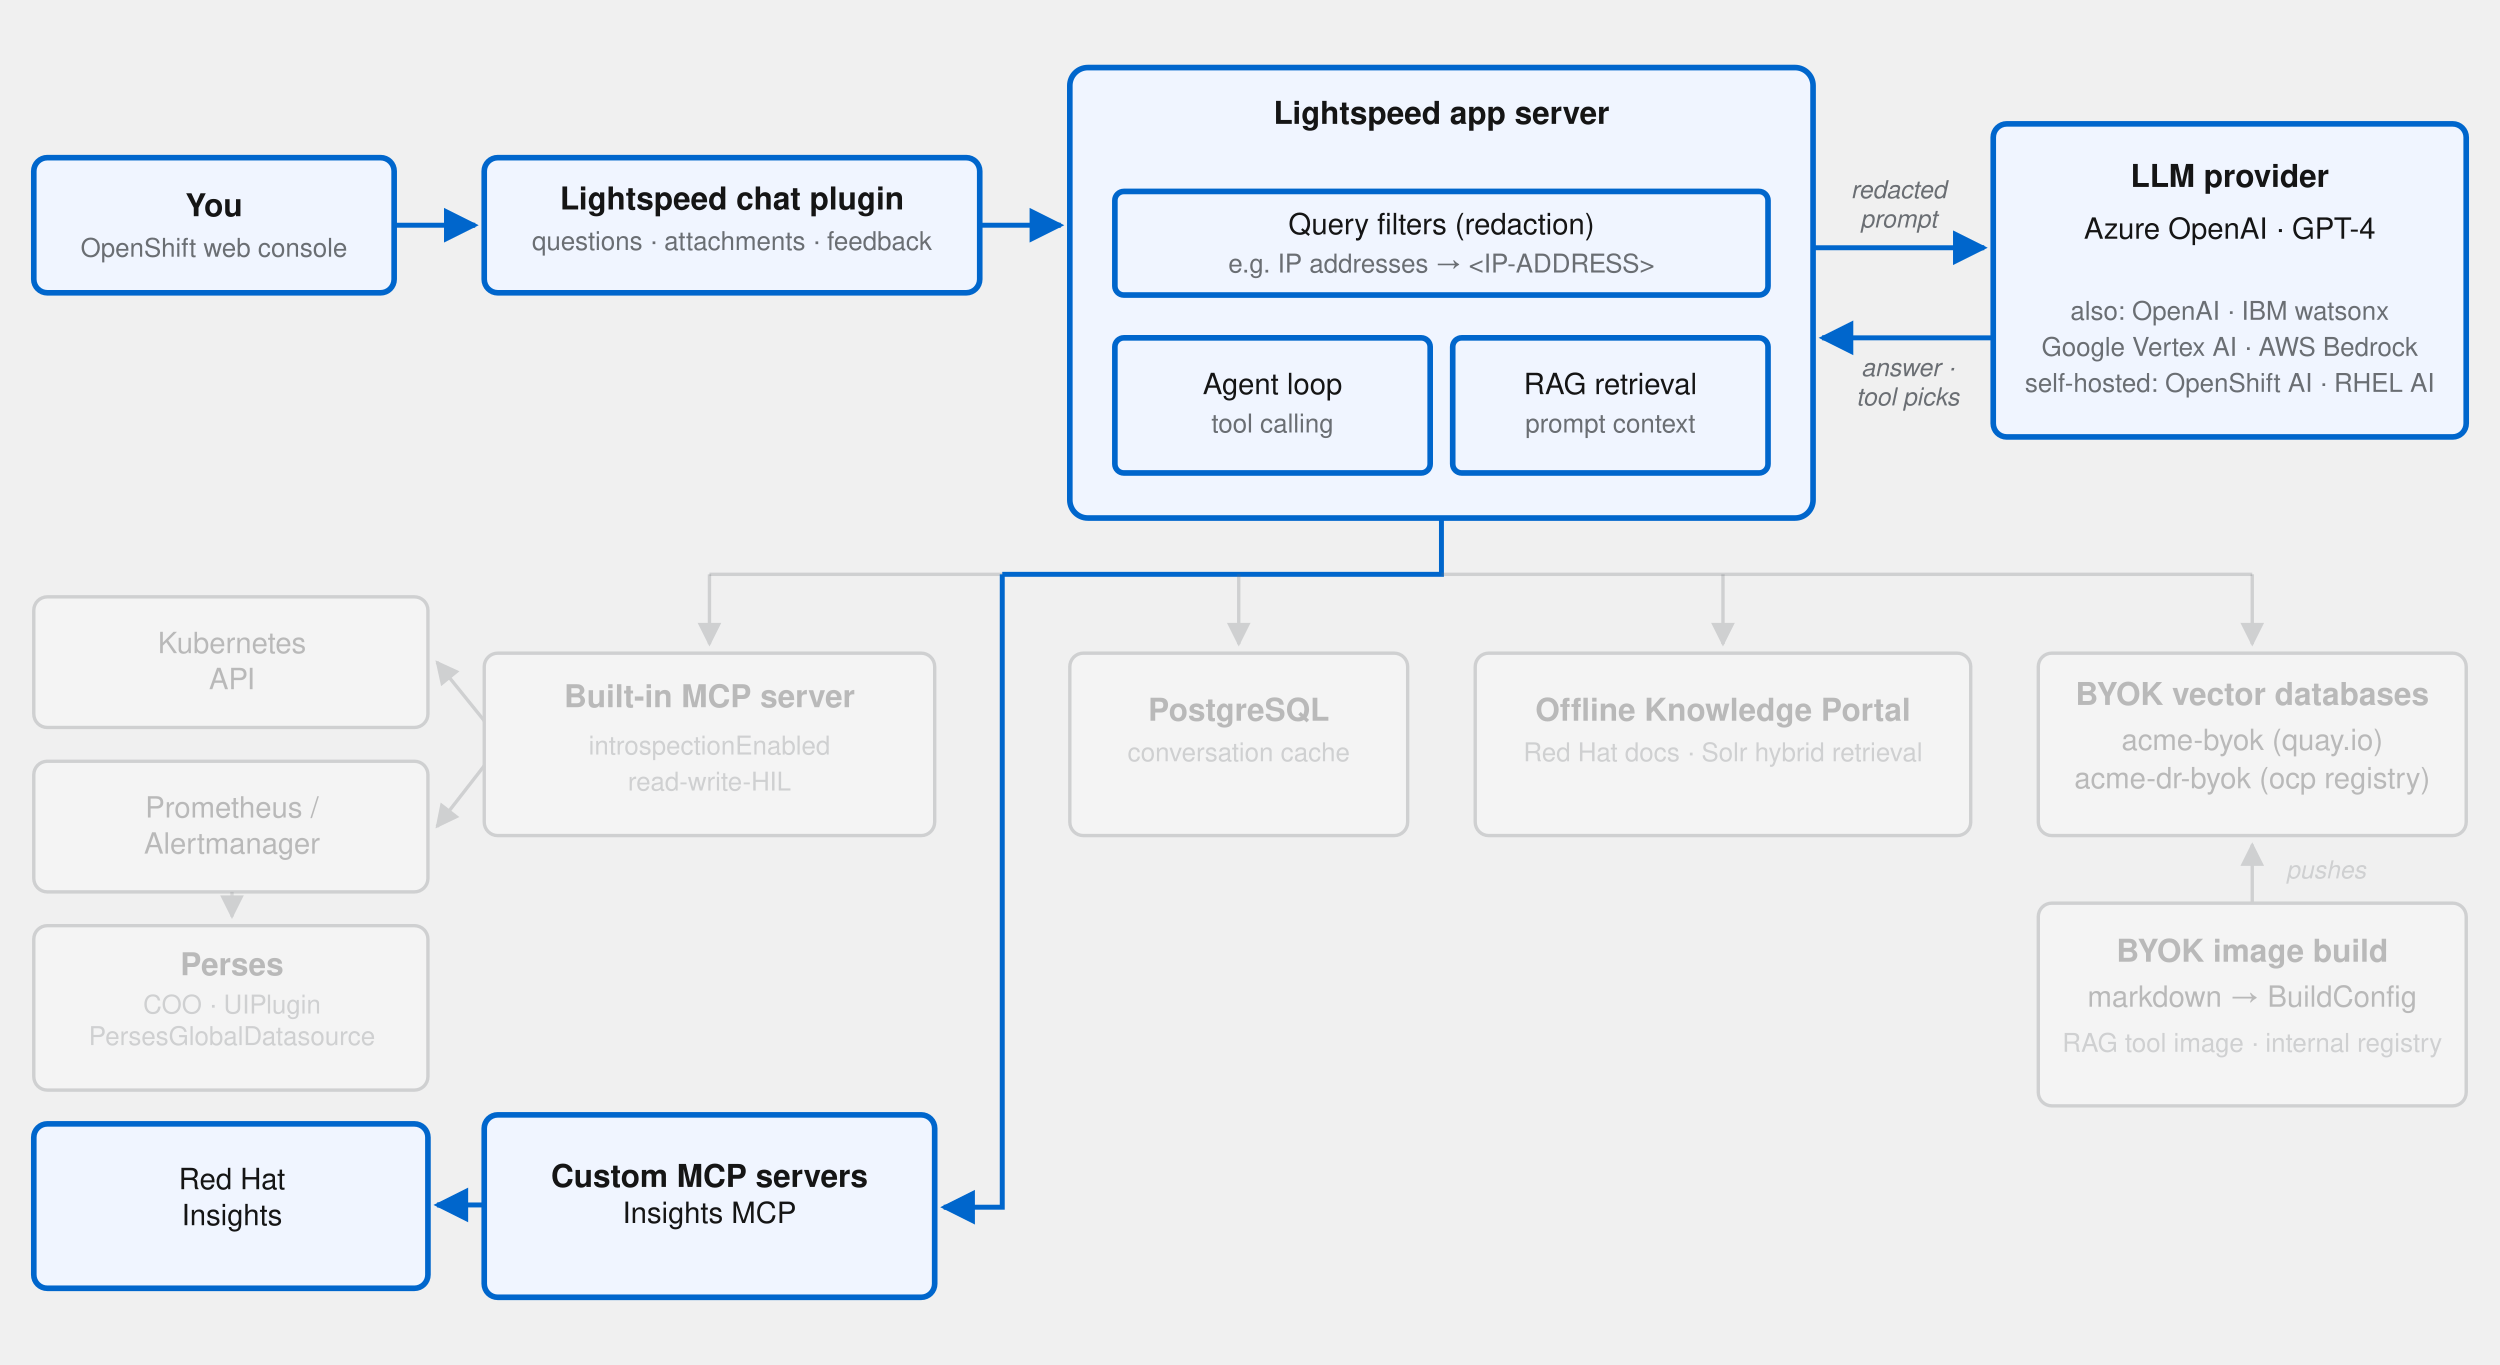
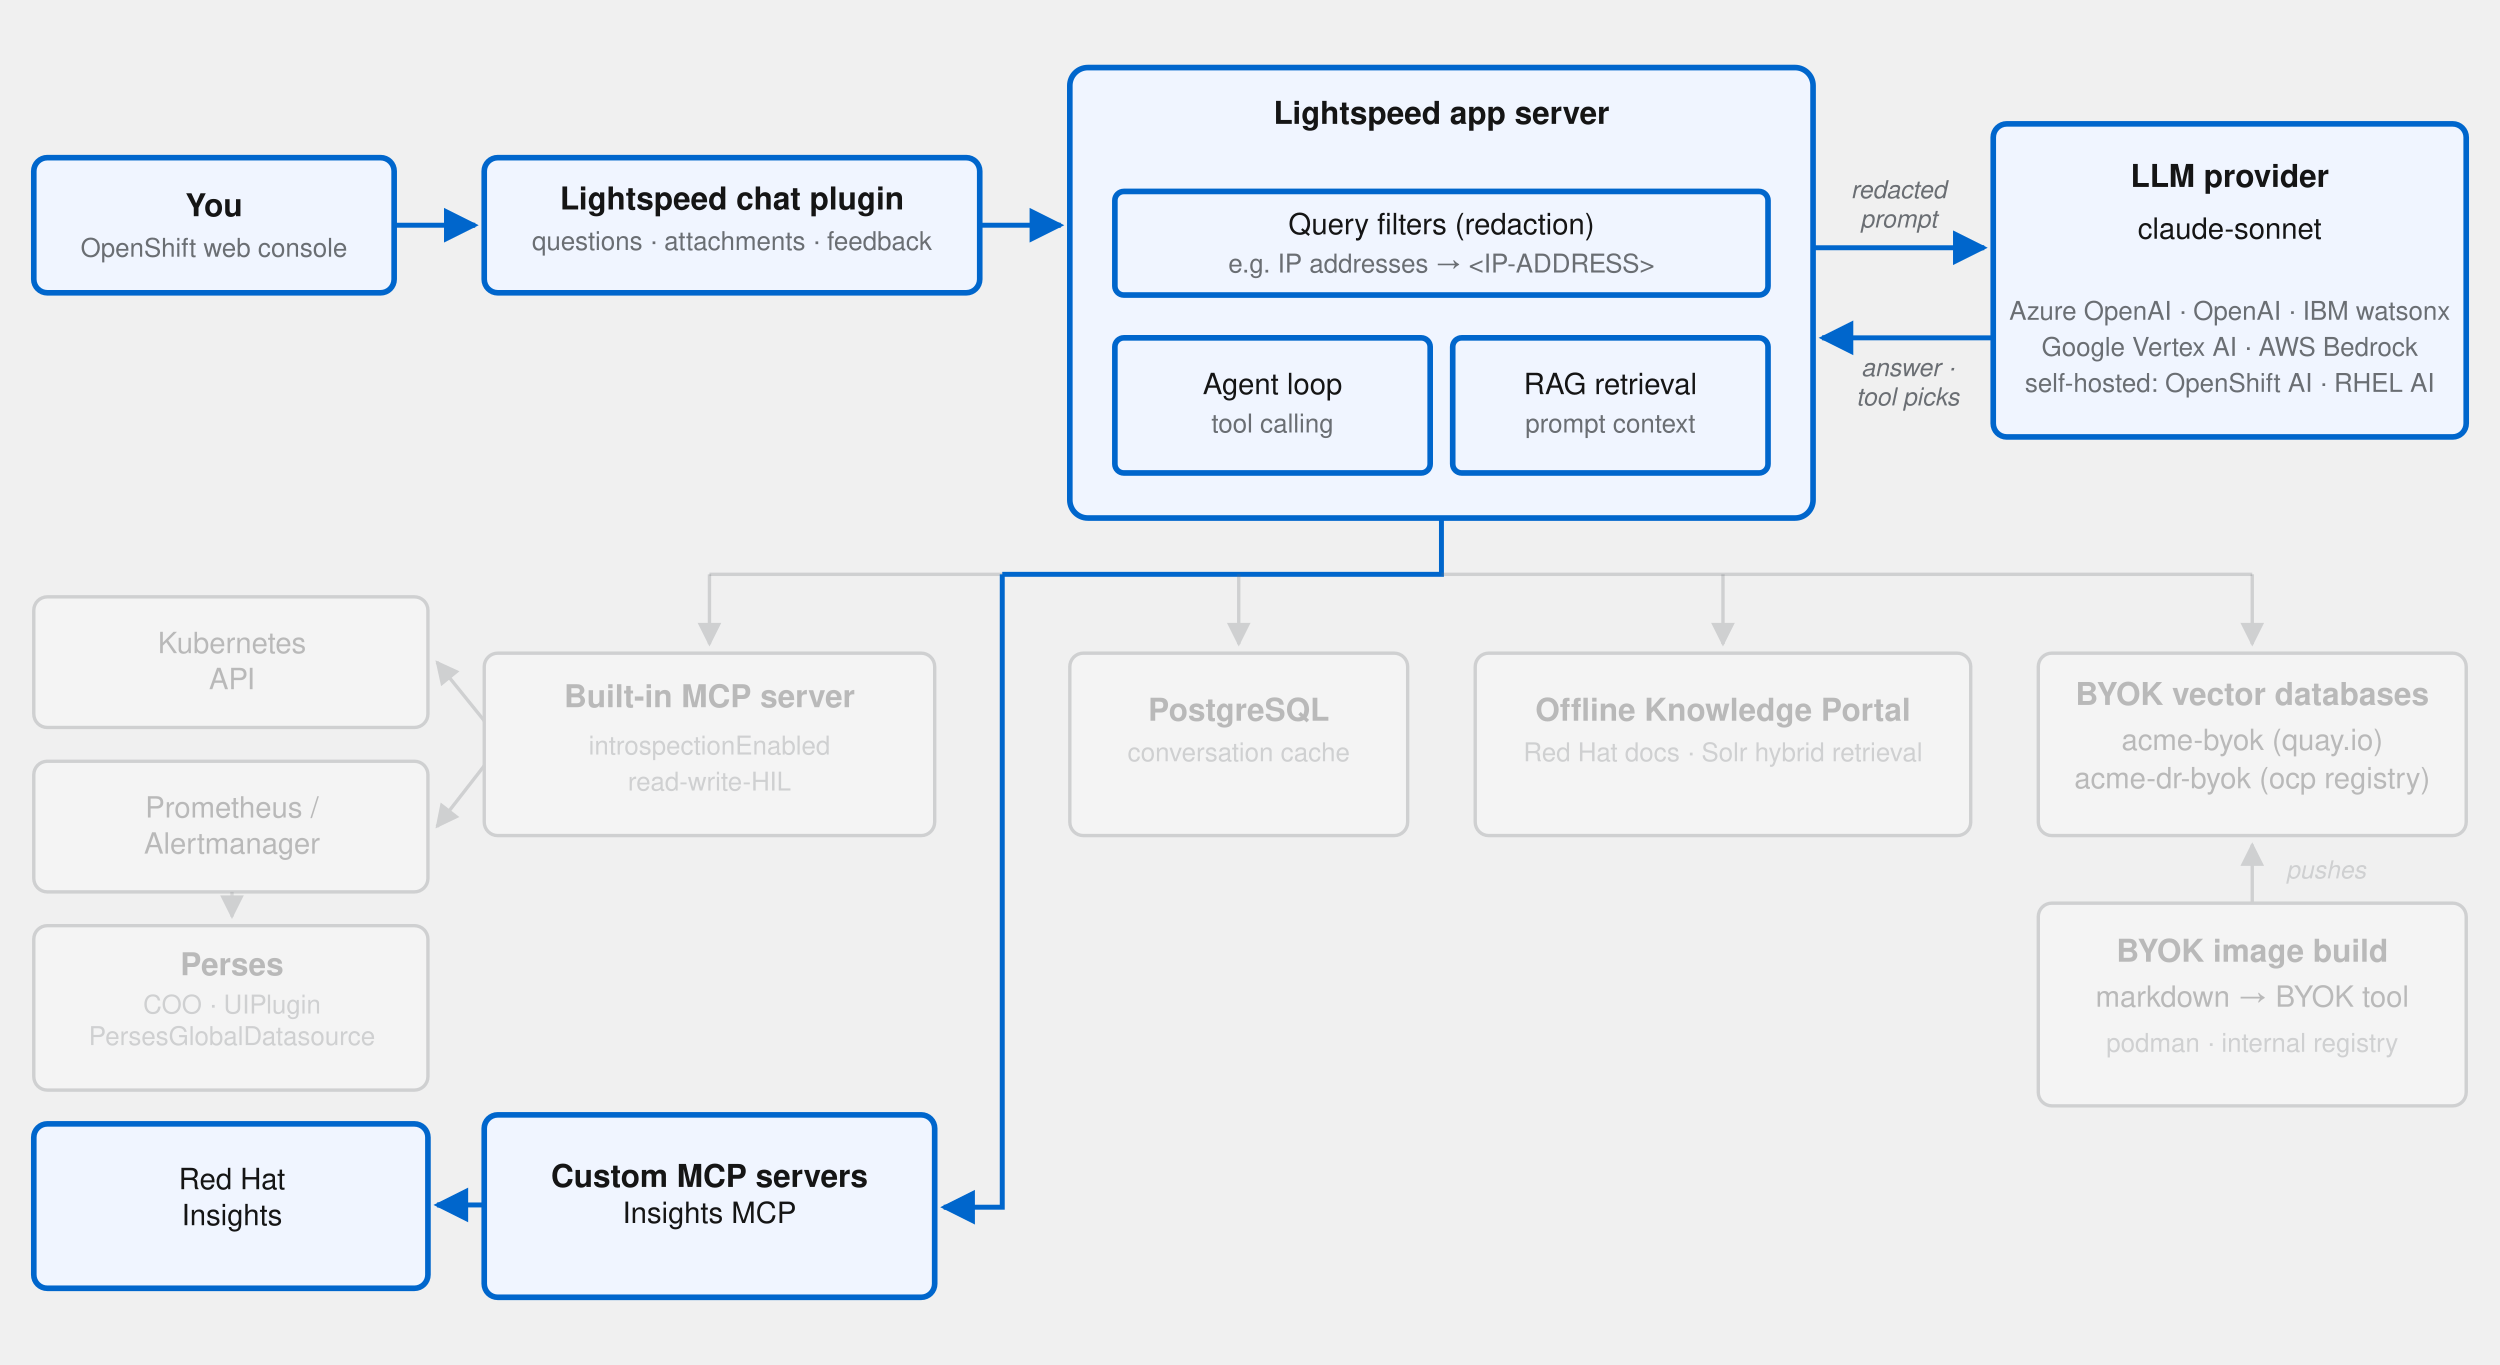
<svg xmlns="http://www.w3.org/2000/svg" viewBox="-15 0 1110 606" width="1110" height="606" font-family="'Red Hat Text',-apple-system,'Segoe UI',Helvetica,Arial,sans-serif" font-size="13">
  <defs>
    <marker id="arr" viewBox="0 0 10 10" refX="9" refY="5" markerWidth="7" markerHeight="7" orient="auto-start-reverse">
      <path d="M0,0 L10,5 L0,10 z" fill="#6a6e73" />
    </marker>
    <marker id="arrhl" viewBox="0 0 10 10" refX="9" refY="5" markerWidth="7" markerHeight="7" orient="auto-start-reverse">
      <path d="M0,0 L10,5 L0,10 z" fill="#0066cc" />
    </marker>
  </defs>
  <style>
    .box { fill:#ffffff; stroke:#6a6e73; stroke-width:1.5; rx:6; }
    .inner { fill:#f5f5f5; stroke:#8a8d90; stroke-width:1; rx:4; }
    .zone { fill:#fafafa; stroke:#c7c9cb; stroke-width:1.5; rx:8; }
    .t { fill:#151515; }
    .tt { fill:#151515; font-weight:600; font-size:14px; }
    .ts { fill:#6a6e73; font-size:11.5px; }
    .lbl { fill:#6a6e73; font-size:11px; font-style:italic; }
    .ln { stroke:#6a6e73; stroke-width:1.5; fill:none; marker-end:url(#arr); }
    .lnd { stroke:#8a8d90; stroke-width:1.5; fill:none; stroke-dasharray:4 4; marker-end:url(#arr); }
    .bus { stroke:#6a6e73; stroke-width:1.5; fill:none; }
    .dim { opacity:0.25; }
    g.hl rect.box, g.hl rect.inner, g.hl rect.zone { stroke:#0066cc; stroke-width:2.5; fill:#f0f5ff; }
    g.hl path.ln, g.hl path.lnd, g.hl line.ln { stroke:#0066cc; stroke-width:2.2; marker-end:url(#arrhl); }
    g.hl .lbl { fill:#0066cc; font-weight:600; font-style:normal; }
  </style>
  <g class="hl">
    <rect class="box" x="0" y="70" width="160" height="60" rx="6" />
    <text class="tt" x="80" y="96" text-anchor="middle">You</text>
    <text class="ts" x="80" y="114" text-anchor="middle">OpenShift web console</text>
    <line class="ln" x1="160" y1="100" x2="196" y2="100" />
  </g>
  <g class="hl">
    <rect class="box" x="200" y="70" width="220" height="60" rx="6" />
    <text class="tt" x="310" y="93" text-anchor="middle">Lightspeed chat plugin</text>
    <text class="ts" x="310" y="111" text-anchor="middle">questions · attachments · feedback</text>
    <path class="ln" d="M420,100 L456,100" />
  </g>
  <g class="hl">
    <rect class="zone" x="460" y="30" width="330" height="200" />
    <text class="tt" x="625" y="55" text-anchor="middle">Lightspeed app server</text>
  </g>
  <g class="hl">
    <rect class="inner" x="480" y="85" width="290" height="46" rx="4" />
    <text class="t" x="625" y="104" text-anchor="middle">Query filters (redaction)</text>
    <text class="ts" x="625" y="121" text-anchor="middle">e.g. IP addresses → &lt;IP-ADDRESS&gt;</text>
  </g>
  <g class="hl">
    <rect class="inner" x="480" y="150" width="140" height="60" rx="4" />
    <text class="t" x="550" y="175" text-anchor="middle">Agent loop</text>
    <text class="ts" x="550" y="192" text-anchor="middle">tool calling</text>
    <rect class="inner" x="630" y="150" width="140" height="60" rx="4" />
    <text class="t" x="700" y="175" text-anchor="middle">RAG retrieval</text>
    <text class="ts" x="700" y="192" text-anchor="middle">prompt context</text>
  </g>
  <g class="hl">
    <rect class="box" x="870" y="55" width="210" height="139" rx="6" />
    <text class="tt" x="975" y="83" text-anchor="middle">LLM provider</text>
-     <text class="t" x="975" y="106" text-anchor="middle">Azure OpenAI · GPT-4</text>
-     <text class="ts" x="975" y="142" text-anchor="middle">also: OpenAI · IBM watsonx</text>
+     <text class="t" x="975" y="106" text-anchor="middle">claude-sonnet</text>
+     <text class="ts" x="975" y="142" text-anchor="middle">Azure OpenAI · OpenAI · IBM watsonx</text>
    <text class="ts" x="975" y="158" text-anchor="middle">Google Vertex AI · AWS Bedrock</text>
    <text class="ts" x="975" y="174" text-anchor="middle">self-hosted: OpenShift AI · RHEL AI</text>
    <path class="ln" d="M790,110 L866,110" />
    <text class="lbl" x="828" y="88" text-anchor="middle" style="fill:#6a6e73;font-weight:normal;font-style:italic;">redacted</text>
    <text class="lbl" x="828" y="101" text-anchor="middle" style="fill:#6a6e73;font-weight:normal;font-style:italic;">prompt</text>
    <path class="ln" d="M870,150 L794,150" />
    <text class="lbl" x="832" y="167" text-anchor="middle" style="fill:#6a6e73;font-weight:normal;font-style:italic;">answer ·</text>
    <text class="lbl" x="832" y="180" text-anchor="middle" style="fill:#6a6e73;font-weight:normal;font-style:italic;">tool picks</text>
  </g>
  <g class="dim">
    <rect class="box" x="460" y="290" width="150" height="81" rx="6" />
    <text class="tt" x="535" y="320" text-anchor="middle">PostgreSQL</text>
    <text class="ts" x="535" y="338" text-anchor="middle">conversation cache</text>
  </g>
  <g class="dim">
    <rect class="box" x="640" y="290" width="220" height="81" rx="6" />
    <text class="tt" x="750" y="320" text-anchor="middle">Offline Knowledge Portal</text>
    <text class="ts" x="750" y="338" text-anchor="middle">Red Hat docs · Solr hybrid retrieval</text>
  </g>
  <g class="dim">
    <rect class="box" x="890" y="290" width="190" height="81" rx="6" />
    <text class="tt" x="985" y="313" text-anchor="middle">BYOK vector databases</text>
    <text class="t" x="985" y="333" text-anchor="middle">acme-byok (quay.io)</text>
    <text class="t" x="985" y="350" text-anchor="middle">acme-dr-byok (ocp registry)</text>
  </g>
  <g class="dim">
    <rect class="box" x="200" y="290" width="200" height="81" rx="6" />
    <text class="tt" x="300" y="314" text-anchor="middle">Built-in MCP server</text>
    <text class="ts" x="300" y="335" text-anchor="middle">introspectionEnabled</text>
    <text class="ts" x="300" y="351" text-anchor="middle">read-write-HIL</text>
    <rect class="box" x="0" y="265" width="175" height="58" rx="6" />
    <text class="t" x="88" y="290" text-anchor="middle">Kubernetes</text>
    <text class="t" x="88" y="306" text-anchor="middle">API</text>
    <rect class="box" x="0" y="338" width="175" height="58" rx="6" />
    <text class="t" x="88" y="363" text-anchor="middle">Prometheus /</text>
    <text class="t" x="88" y="379" text-anchor="middle">Alertmanager</text>
    <path class="ln" d="M200,320 L179,294" />
    <path class="ln" d="M200,340 L179,367" />
  </g>
  <g class="dim">
    <rect class="box" x="0" y="411" width="175" height="73" rx="6" />
    <text class="tt" x="88" y="433" text-anchor="middle">Perses</text>
    <text class="ts" x="88" y="450" text-anchor="middle">COO · UIPlugin</text>
    <text class="ts" x="88" y="464" text-anchor="middle">PersesGlobalDatasource</text>
    <path class="lnd" d="M88,396 L88,407" />
  </g>
  <g class="hl">
    <rect class="box" x="200" y="495" width="200" height="81" rx="6" />
    <text class="tt" x="300" y="527" text-anchor="middle">Custom MCP servers</text>
    <text class="t" x="300" y="543" text-anchor="middle">Insights MCP</text>
    <rect class="box" x="0" y="499" width="175" height="73" rx="6" />
    <text class="t" x="88" y="528" text-anchor="middle">Red Hat</text>
    <text class="t" x="88" y="544" text-anchor="middle">Insights</text>
    <path class="ln" d="M200,535 L179,535" />
  </g>
  <g class="dim">
    <rect class="box" x="890" y="401" width="190" height="90" rx="6" />
    <text class="tt" x="985" y="427" text-anchor="middle">BYOK image build</text>
-     <text class="t" x="985" y="447" text-anchor="middle">markdown → BuildConfig</text>
-     <text class="ts" x="985" y="467" text-anchor="middle">RAG tool image · internal registry</text>
+     <text class="t" x="985" y="447" text-anchor="middle">markdown → BYOK tool</text>
+     <text class="ts" x="985" y="467" text-anchor="middle">podman · internal registry</text>
    <path class="ln" d="M985,401 L985,375" />
    <text class="lbl" x="1000" y="390" text-anchor="start">pushes</text>
  </g>
  <g class="">
    <path class="bus" d="M300,255 L430,255" style="opacity:0.25;" />
    <path class="bus" d="M625,230 L625,255 L430,255" style="stroke:#0066cc;stroke-width:2.2;" />
    <path class="bus" d="M625,255 L985,255" style="opacity:0.25;" />
    <path class="ln" d="M300,255 L300,286" style="opacity:0.25;" />
    <path class="ln" d="M535,255 L535,286" style="opacity:0.25;" />
    <path class="ln" d="M750,255 L750,286" style="opacity:0.25;" />
    <path class="ln" d="M985,255 L985,286" style="opacity:0.25;" />
    <path class="ln" d="M430,255 L430,536 L404,536" style="stroke:#0066cc;stroke-width:2.2;marker-end:url(#arrhl);" />
  </g>
</svg>
